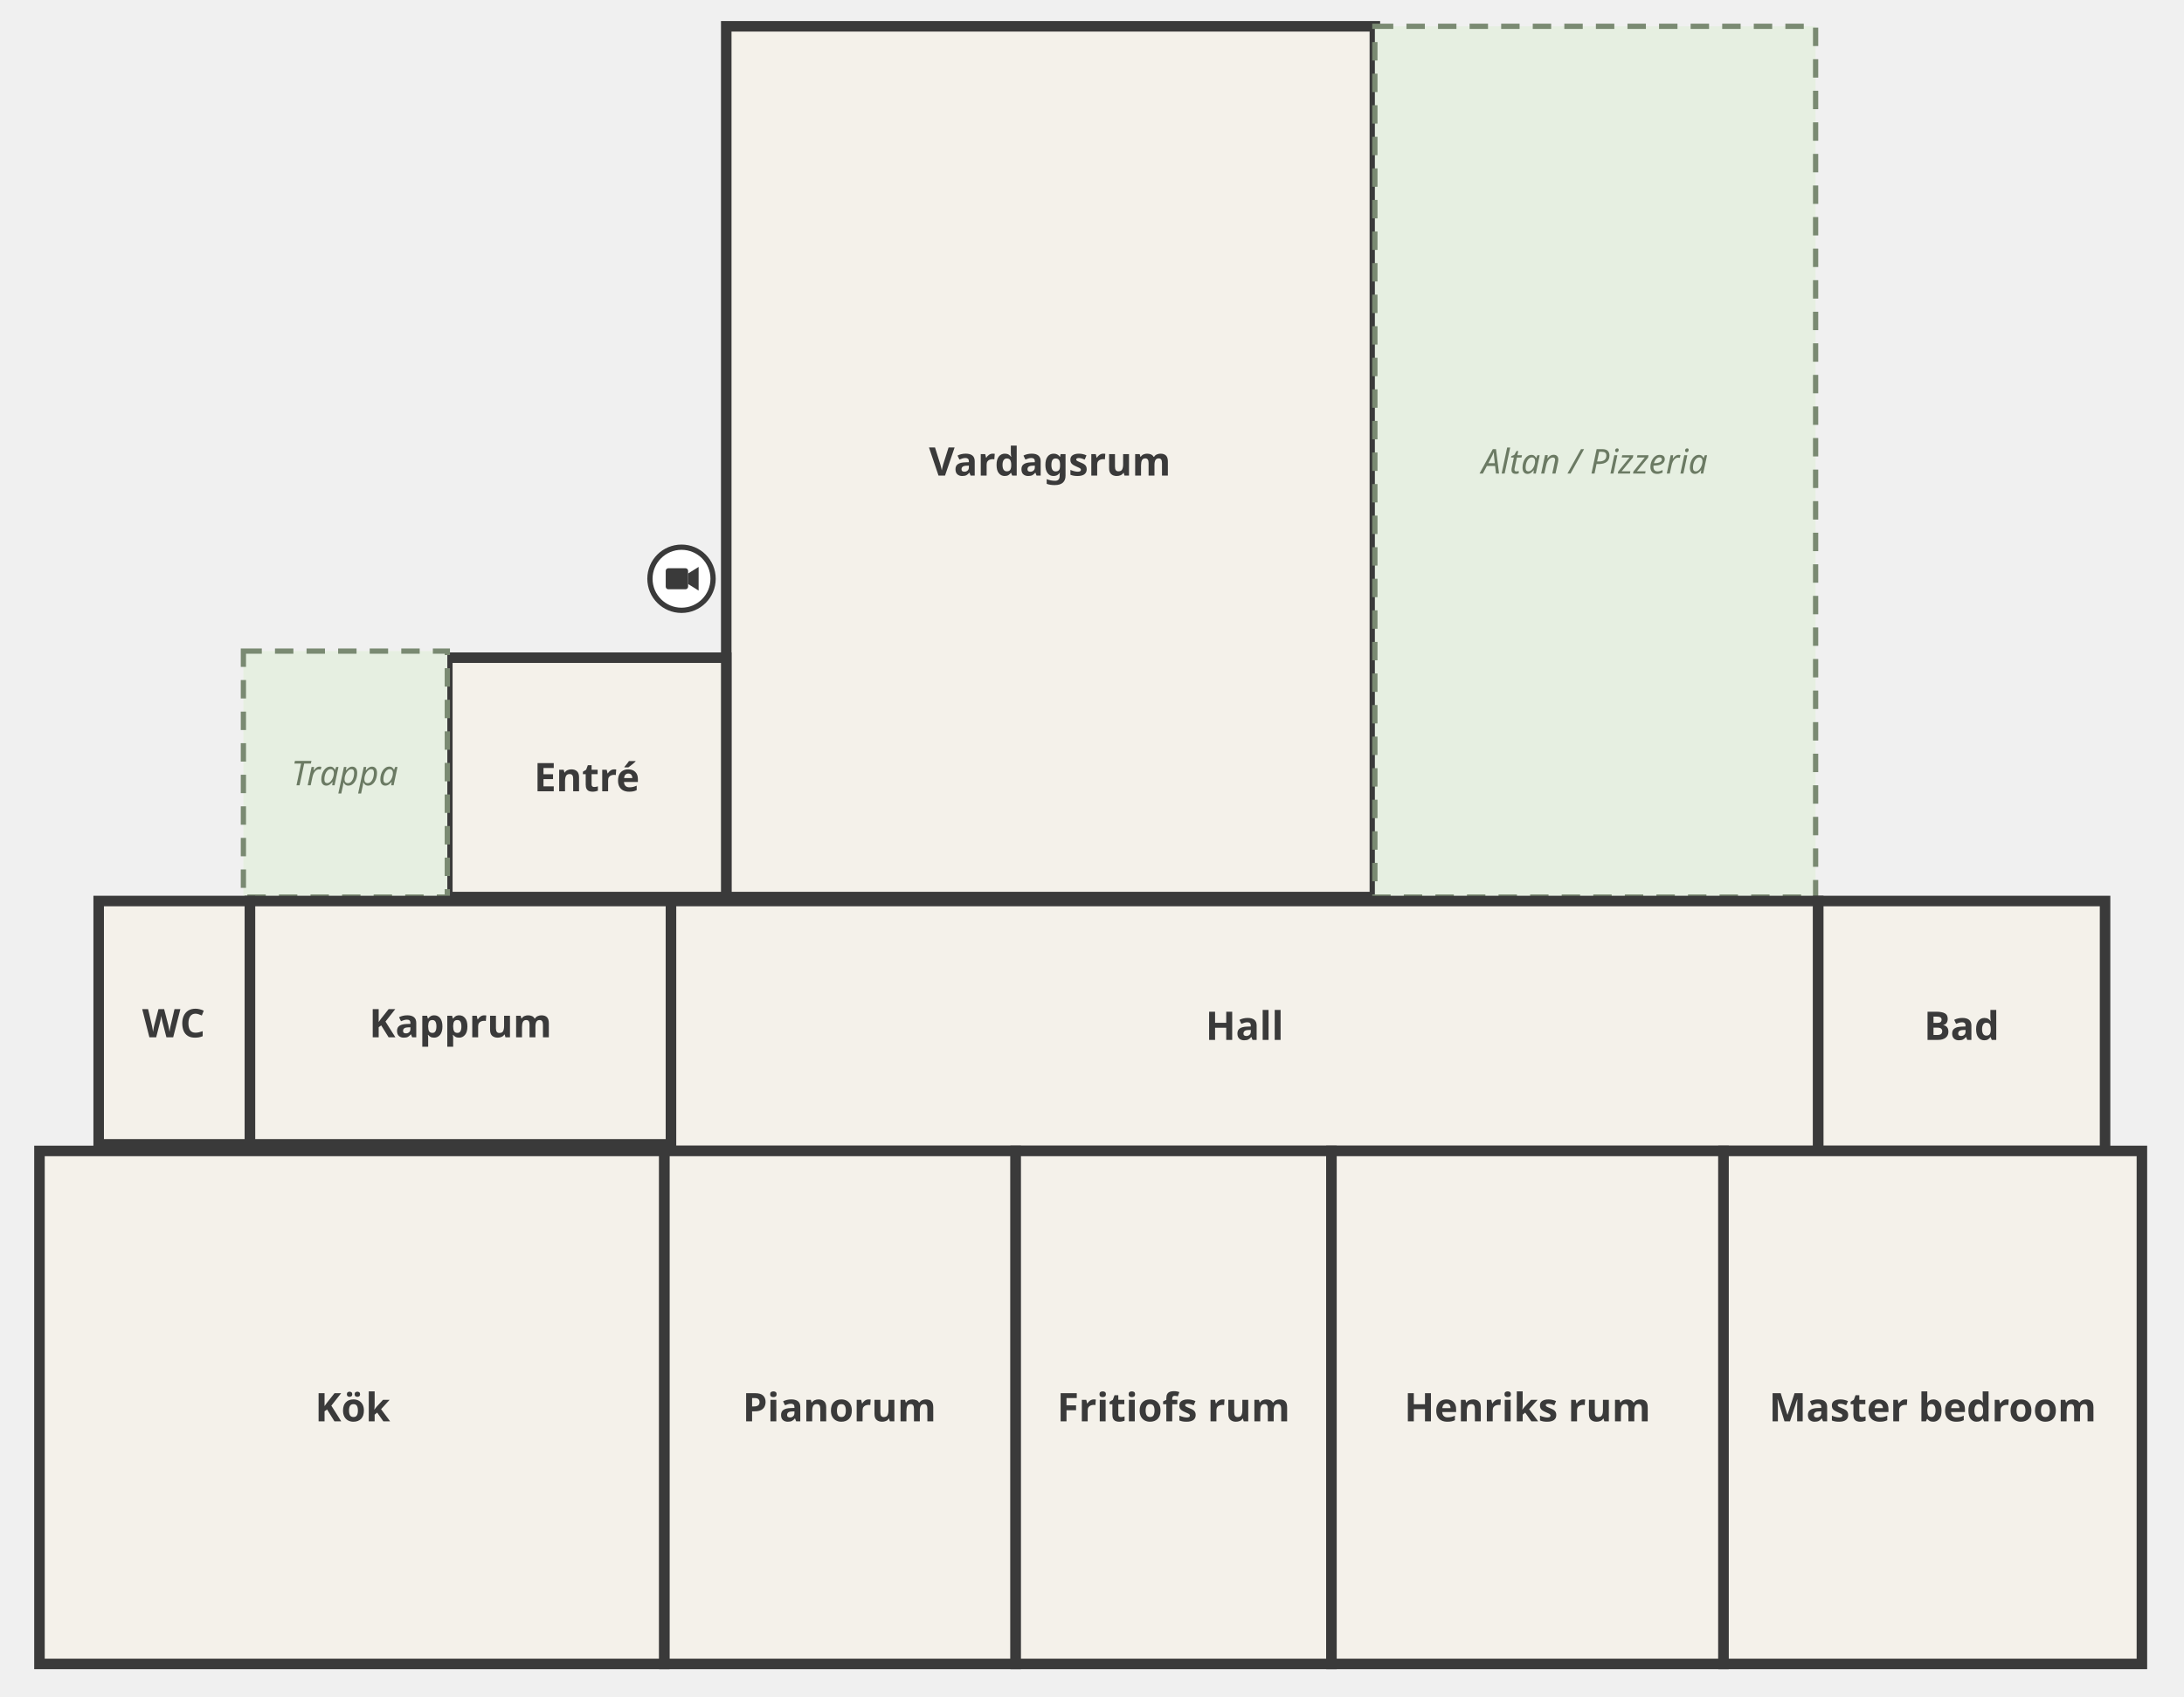
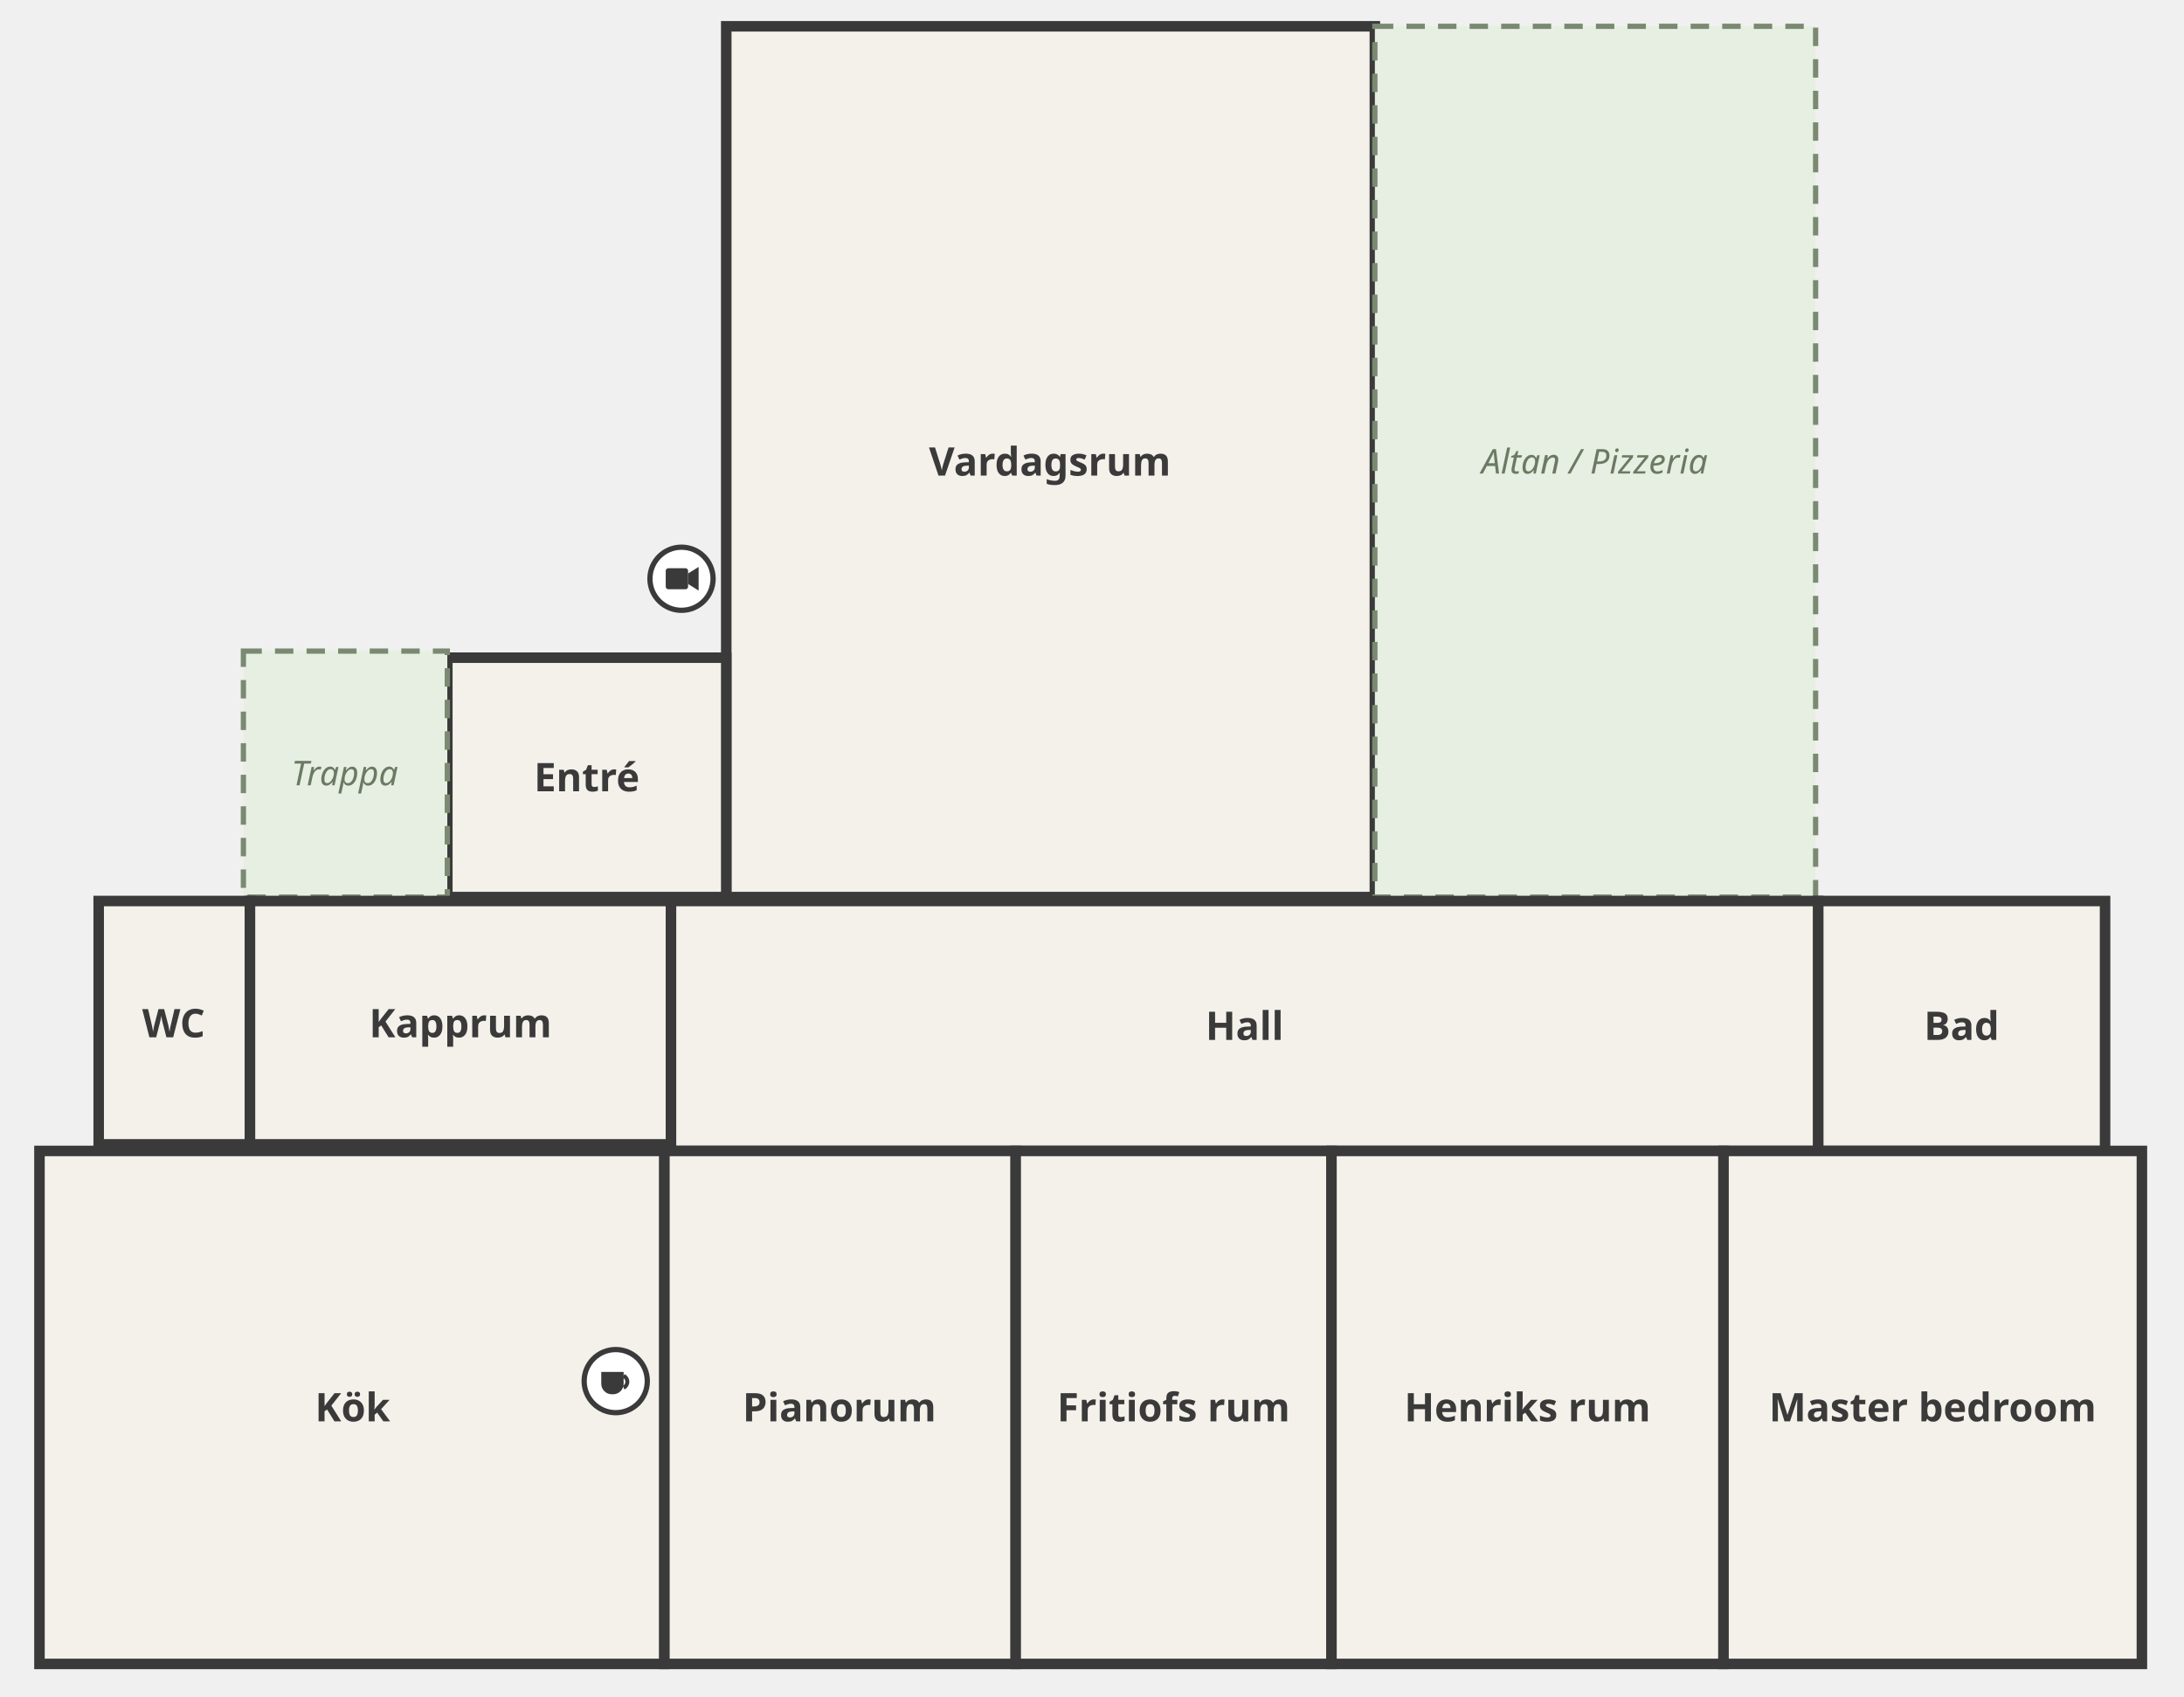
<svg xmlns="http://www.w3.org/2000/svg" viewBox="0 0 1660 1290" width="1660" height="1290">
  <style>
.room{fill:#f4f1ea;stroke:#3a3a3a;stroke-width:8}
.outdoor{fill:#e6efe1;stroke:#7a8a72;stroke-width:4;stroke-dasharray:14 10}
.label{font:600 30px sans-serif;fill:#3a3a3a;text-anchor:middle;dominant-baseline:middle;pointer-events:none}
.outdoor-label{font:italic 26px sans-serif;fill:#6b7a63}
.camera circle{fill:#ffffff;stroke:#3a3a3a;stroke-width:4}
.camera rect,.camera polygon{fill:#3a3a3a}
+ .appliance circle{fill:#ffffff;stroke:#3a3a3a;stroke-width:4}
+ .appliance path{fill:#3a3a3a}
+ .appliance path.handle{fill:none;stroke:#3a3a3a;stroke-width:3}
+ .small-value{font-size:20px}
.value{font:500 26px sans-serif;fill:#5a5a5a;text-anchor:middle;dominant-baseline:middle;pointer-events:none}
</style>
  <rect id="vardagsrum" class="room" x="552" y="20" width="493" height="662" />
  <rect id="pizzerian" class="outdoor" x="1045" y="20" width="335" height="662" />
  <rect id="entre" class="room" x="340" y="500" width="212" height="182" />
  <rect id="trappa" class="outdoor" x="185" y="495" width="155" height="187" />
  <rect id="wc" class="room" x="75" y="685" width="115" height="185" />
  <rect id="kapprum" class="room" x="190" y="685" width="320" height="185" />
  <rect id="hall" class="room" x="510" y="685" width="872" height="190" />
  <rect id="bad" class="room" x="1382" y="685" width="218" height="190" />
  <rect id="kok" class="room" x="30" y="875" width="475" height="390" />
  <rect id="pianorum" class="room" x="505" y="875" width="267" height="390" />
  <rect id="fritiofs_rum" class="room" x="772" y="875" width="240" height="390" />
  <rect id="henriks_rum" class="room" x="1012" y="875" width="298" height="390" />
  <rect id="master_bedroom" class="room" x="1310" y="875" width="318" height="390" />
  <text id="vardagsrum_label" class="label" x="798" y="351">Vardagsrum</text>
  <text id="pizzerian_label" class="label outdoor-label" x="1212" y="351">Altan / Pizzeria</text>
  <text id="entre_label" class="label" x="446" y="591">Entré</text>
  <text id="trappa_label" class="label outdoor-label" x="262" y="588">Trappa</text>
  <text id="wc_label" class="label" x="132" y="778">WC</text>
  <text id="kapprum_label" class="label" x="350" y="778">Kapprum</text>
  <text id="hall_label" class="label" x="946" y="780">Hall</text>
  <text id="bad_label" class="label" x="1491" y="780">Bad</text>
  <text id="kok_label" class="label" x="268" y="1070">Kök</text>
  <text id="pianorum_label" class="label" x="638" y="1070">Pianorum</text>
  <text id="fritiofs_rum_label" class="label" x="892" y="1070">Fritiofs rum</text>
  <text id="henriks_rum_label" class="label" x="1161" y="1070">Henriks rum</text>
  <text id="master_bedroom_label" class="label" x="1469" y="1070">Master bedroom</text>
  <text id="vardagsrum_temp" class="value" x="798" y="393" />
  <g id="camera_c120" class="camera">
    <circle cx="518" cy="440" r="24" />
    <rect x="506" y="432" width="17" height="16" rx="2" />
    <polygon points="523,436 531,431 531,449 523,444" />
  </g>
+   <g id="kaffemaskin" class="appliance">
+     <circle cx="468" cy="1050" r="24" />
+     <path d="M457,1043 h17 v9 a8,8 0 0 1 -8,8 h-1 a8,8 0 0 1 -8,-8 z" />
+     <path class="handle" d="M474,1046 a5,5 0 0 1 0,9" />
+   </g>
+   <text id="kaffemaskin_power" class="value small-value" x="468" y="1092" />
</svg>
